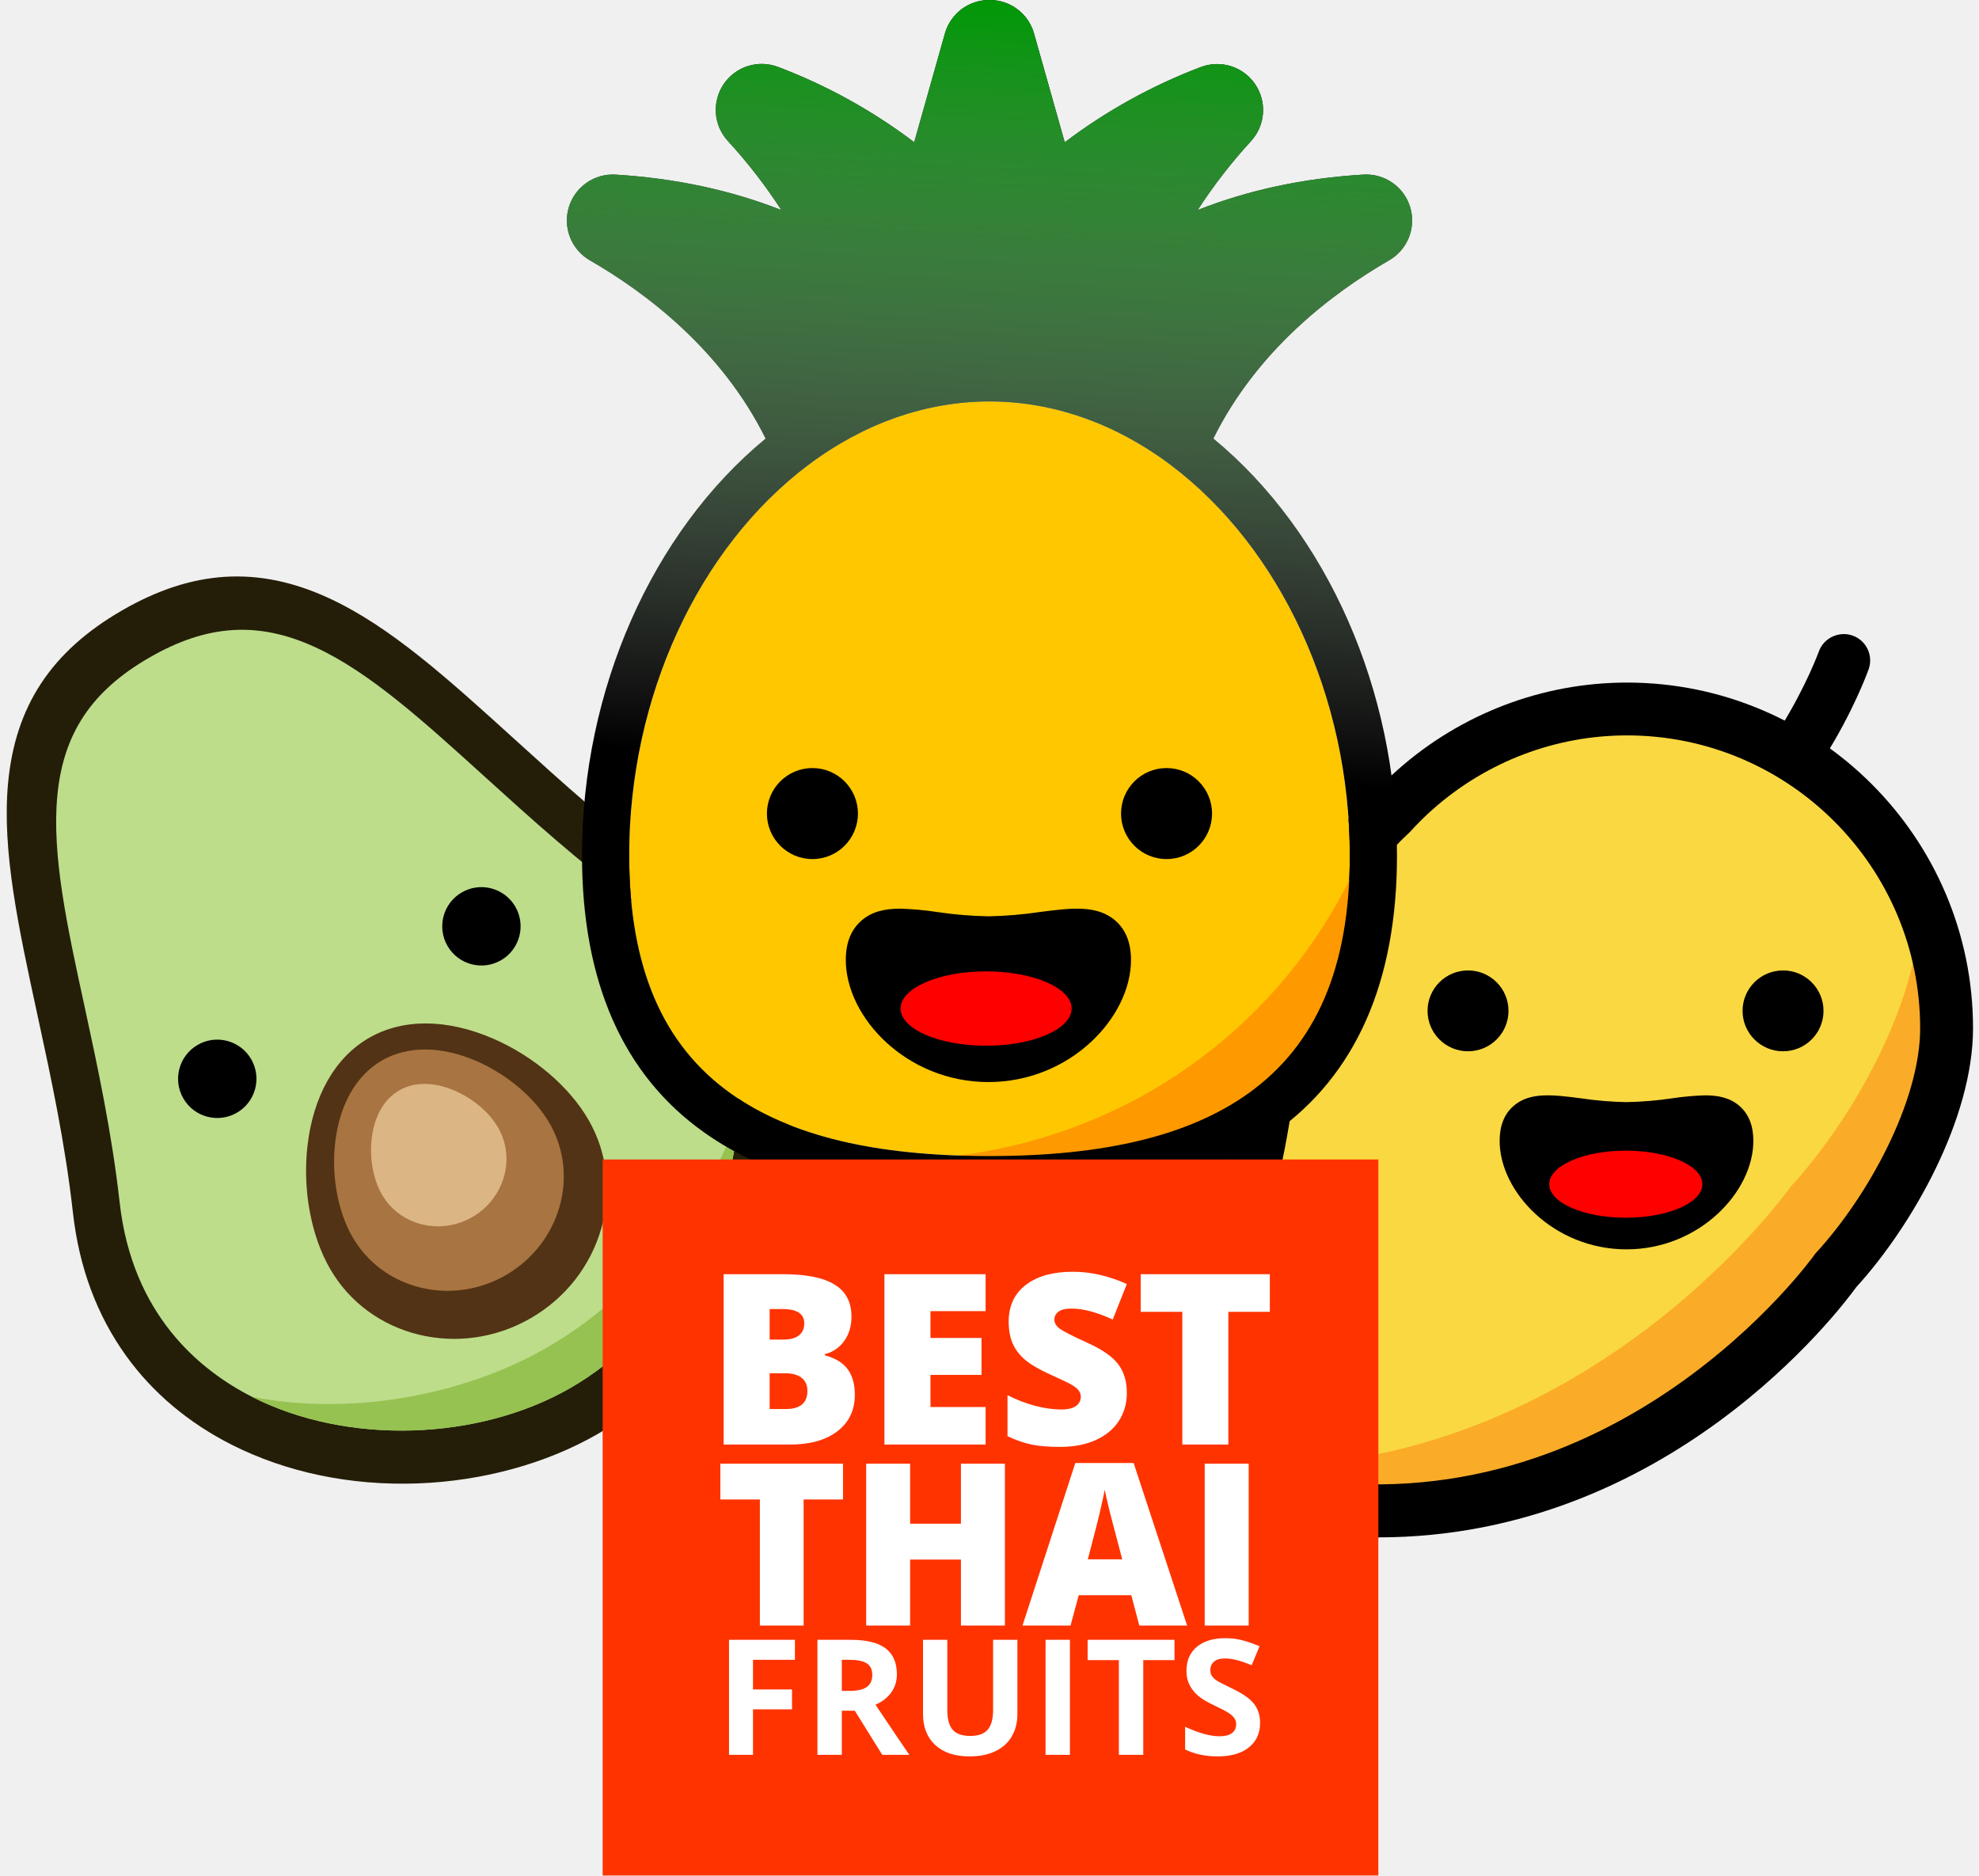
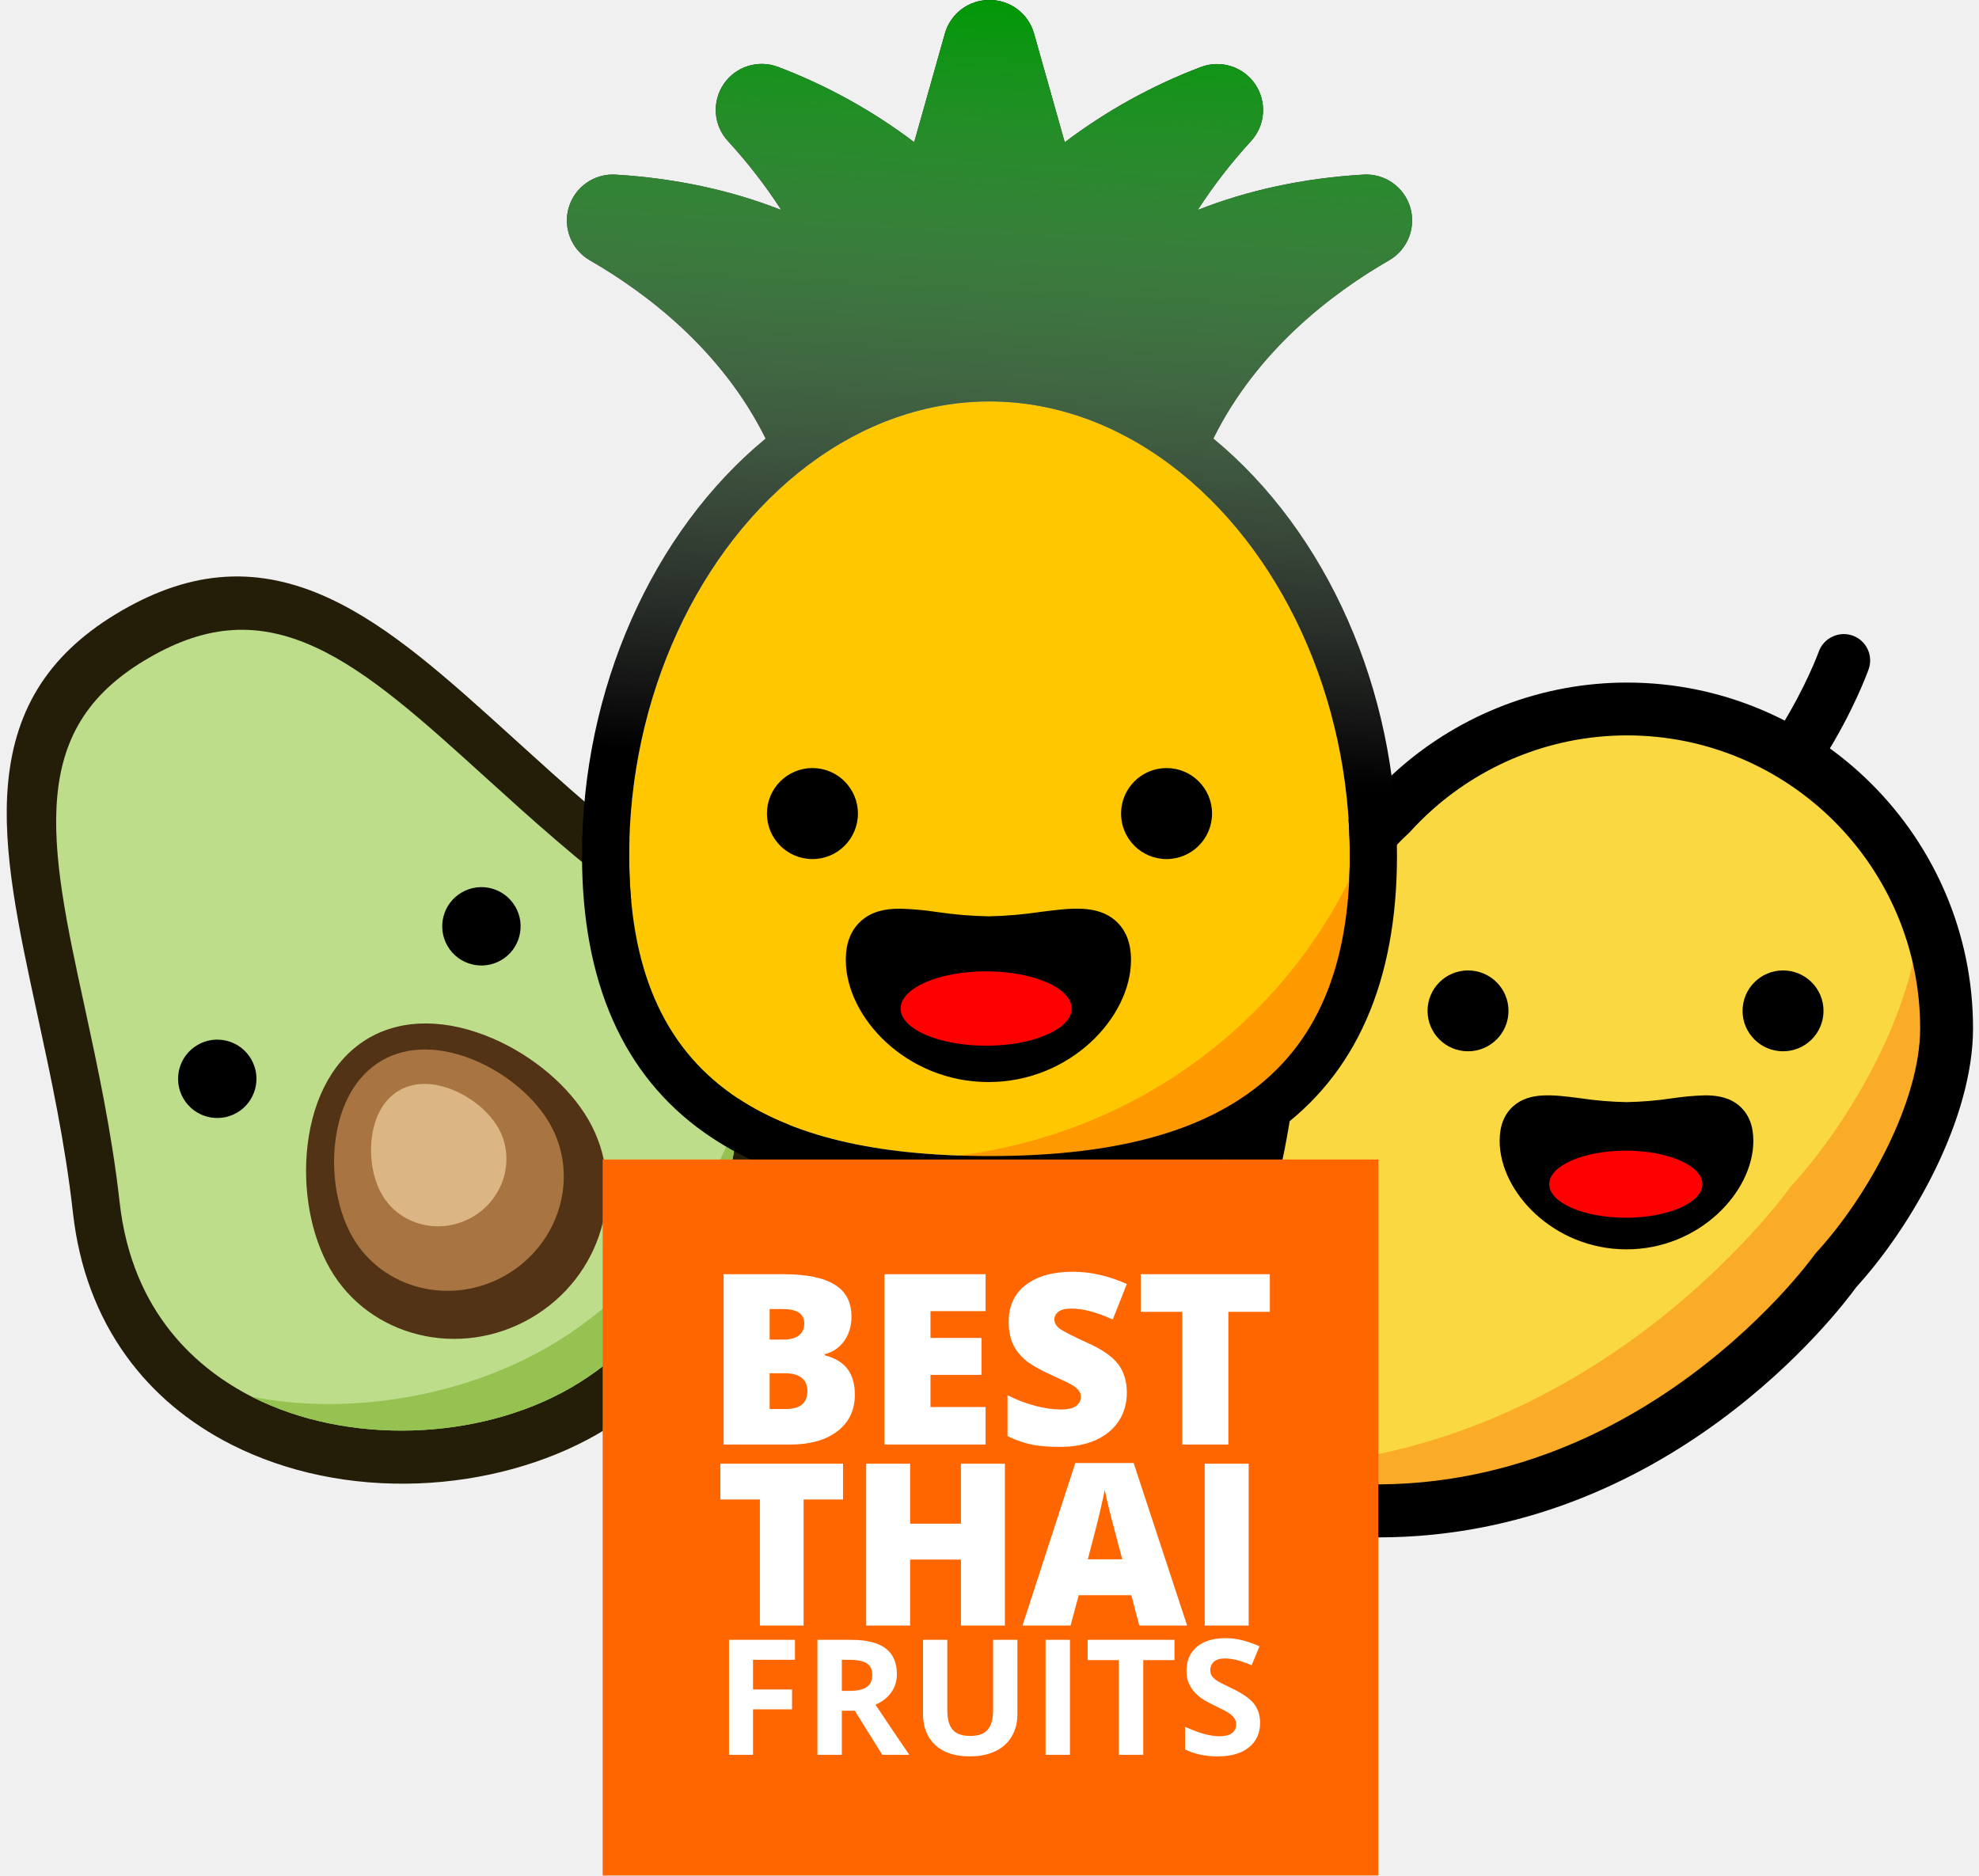
<svg xmlns="http://www.w3.org/2000/svg" width="995" height="943" viewBox="0 0 995 943" fill="none">
  <g clip-path="url(#clip0)">
    <g clip-path="url(#clip1)">
      <path fill-rule="evenodd" clip-rule="evenodd" d="M841.02 446.326C837.463 445.374 834.312 442.964 832.557 439.4C829.283 432.832 831.972 424.862 838.542 421.603C889.293 396.401 914.226 328.281 914.463 327.602C916.937 320.689 924.667 317.162 931.451 319.569C938.361 322.023 941.966 329.615 939.509 336.519C938.362 339.718 910.845 415.368 850.366 445.39C847.348 446.893 844.036 447.134 841.02 446.326Z" fill="black" />
      <path fill-rule="evenodd" clip-rule="evenodd" d="M978.709 517.039C978.709 428.367 906.765 356.481 818.02 356.481C777.23 356.481 740.122 371.78 711.785 396.8H711.772C707.253 400.798 702.973 405.047 698.919 409.523C621.565 480.984 649.809 587.73 611.797 625.512C565.557 671.475 570.887 743.268 648.108 755.991C820.346 784.384 922.98 638.766 922.98 638.766C949.256 610.174 978.709 558.899 978.709 517.039Z" fill="#FAD841" />
      <path fill-rule="evenodd" clip-rule="evenodd" d="M965.34 453.003C965.34 453.535 965.419 454.039 965.419 454.57C965.419 503.389 931.062 563.19 900.426 596.523C900.426 596.523 789.765 753.362 602.773 736.111C613.459 745.633 628.412 752.752 648.109 755.992C820.348 784.372 922.981 638.767 922.981 638.767C949.244 610.175 978.71 558.9 978.71 517.041C978.71 494.265 973.899 472.632 965.34 453.003Z" fill="#FAAC28" />
      <path fill-rule="evenodd" clip-rule="evenodd" d="M818.02 369.759C782.201 369.759 747.604 382.893 720.584 406.744C716.517 410.343 712.543 414.261 708.781 418.431C665.692 458.298 657.425 508.883 650.115 553.491C644.599 587.236 639.827 616.386 621.167 634.925C600.074 655.908 590.97 683.624 597.974 705.51C604.247 725.098 622.815 738.365 650.274 742.894C812.478 769.653 911.137 632.508 912.121 631.114C912.44 630.649 912.799 630.198 913.197 629.773C939.142 601.539 965.418 553.743 965.418 517.037C965.418 435.828 899.295 369.759 818.02 369.759ZM693.005 773C677.946 773 662.263 771.778 645.955 769.082C608.155 762.867 582.118 743.159 572.668 713.624C562.474 681.831 573.891 644.474 602.426 616.094C614.973 603.611 619.107 578.405 623.878 549.201C631.481 502.787 640.931 445.005 689.895 399.772C693.483 395.722 698.175 391.087 702.973 386.851C734.858 358.697 775.715 343.198 818.02 343.198C913.955 343.198 992 421.18 992 517.037C992 562.269 961.696 616.001 933.32 647.143C925 658.644 838.582 772.987 693.005 773Z" fill="black" />
      <path d="M738.09 528.59C749.329 528.59 758.439 519.489 758.439 508.263C758.439 497.038 749.329 487.937 738.09 487.937C726.852 487.937 717.741 497.038 717.741 508.263C717.741 519.489 726.852 528.59 738.09 528.59Z" fill="black" />
      <path d="M896.474 528.59C907.712 528.59 916.823 519.489 916.823 508.263C916.823 497.038 907.712 487.937 896.474 487.937C885.235 487.937 876.125 497.038 876.125 508.263C876.125 519.489 885.235 528.59 896.474 528.59Z" fill="black" />
      <path d="M817.767 628.177C781.267 628.177 753.988 599.378 753.988 573.626C753.988 566.049 756.319 560.159 760.908 556.134C769.136 548.905 781.004 550.444 794.749 552.225C802.372 553.364 810.061 554.008 817.767 554.153C825.473 554.008 833.162 553.364 840.785 552.225C846.259 551.391 851.78 550.894 857.315 550.739C864.056 550.739 869.974 552.014 874.626 556.134C879.278 560.254 881.547 566.049 881.547 573.626C881.547 599.378 854.267 628.177 817.767 628.177Z" fill="black" />
      <ellipse rx="38.504" ry="16.86" transform="matrix(-1 0 0 1 817.43 595.416)" fill="#FF0000" />
      <path d="M258.778 371.737C282.687 393.434 307.398 415.858 336.146 437.053C358.263 453.364 374.697 473.26 385.002 496.152C394.406 517.129 398.474 540.115 397.08 564.479C395.361 595.255 385.04 626.603 367.163 655.178C349.841 682.783 326.209 706.171 300.468 721.033C274.728 735.894 242.657 744.666 210.089 745.865C176.423 747.092 144.055 740.347 116.542 726.448C94.802 715.44 76.913 700.434 63.465 681.792C48.776 661.43 39.763 637.25 36.696 609.941C32.714 574.447 25.65 541.836 18.815 510.282L18.801 510.219C9.214 465.973 0.946 427.743 4.044 393.896C7.603 355.074 25.818 327.441 61.375 306.912C96.933 286.382 129.971 284.425 165.372 300.753C196.233 314.994 225.189 341.258 258.731 371.695L258.778 371.737Z" fill="#241E08" />
      <path d="M287.003 697.75C333.484 670.915 368.083 614.979 371.091 561.724C372.817 531.381 365.294 488.216 319.762 454.654C291.401 433.759 266.208 410.919 243.969 390.757L243.854 390.653C212.69 362.387 185.775 337.978 158.583 325.455C129.922 312.25 104.162 313.855 75.061 330.656C45.961 347.457 31.691 368.963 28.797 400.387C26.045 430.198 33.727 465.711 42.685 506.83L42.717 506.98C49.058 536.321 56.242 569.559 60.158 604.568C66.441 660.79 100.062 688.888 127.157 702.56C174.737 726.577 240.523 724.586 287.003 697.75Z" fill="#BDDD8B" />
      <path fill-rule="evenodd" clip-rule="evenodd" d="M371.128 561.053C355.627 606.932 319.219 652.023 275.254 677.407C231.304 702.781 174.039 711.766 126.581 702.267C126.773 702.365 126.965 702.463 127.157 702.559C174.736 726.576 240.523 724.585 287.003 697.75C333.484 670.915 368.083 614.979 371.091 561.724C371.104 561.501 371.116 561.277 371.128 561.053Z" fill="#96C251" />
      <path d="M154.587 576.186C157.464 551.053 168.436 531.726 185.488 521.881C202.54 512.036 224.744 512.165 248.008 522.249C268.337 531.094 286.223 546.34 295.862 563.035C315.683 597.366 302.638 642.131 266.845 662.796C231.052 683.461 185.803 672.353 165.982 638.021C156.343 621.326 152.078 598.205 154.587 576.186Z" fill="#523315" />
      <path d="M168.491 574.727C170.655 555.502 179.007 540.73 192.014 533.22C205.021 525.711 221.975 525.839 239.752 533.584C255.286 540.378 268.963 552.066 276.344 564.851C291.524 591.143 281.622 625.374 254.32 641.137C227.017 656.9 192.453 648.342 177.273 622.05C169.891 609.265 166.604 591.57 168.491 574.727Z" fill="#A87441" />
      <path d="M186.851 572.732C188.12 561.391 193.037 552.68 200.702 548.254C208.367 543.829 218.362 543.911 228.844 548.487C238.004 552.501 246.071 559.401 250.427 566.947C259.386 582.463 253.562 602.654 237.473 611.943C221.384 621.232 201.005 616.17 192.046 600.653C187.69 593.108 185.745 582.668 186.851 572.732Z" fill="#DBB684" />
      <path d="M119.09 559.495C128.514 554.054 131.742 542.004 126.302 532.58C120.861 523.157 108.811 519.928 99.387 525.369C89.963 530.809 86.734 542.86 92.175 552.283C97.616 561.707 109.666 564.936 119.09 559.495Z" fill="black" />
      <path d="M251.898 482.818C261.322 477.377 264.551 465.327 259.11 455.904C253.669 446.48 241.619 443.251 232.195 448.692C222.772 454.133 219.543 466.183 224.984 475.606C230.424 485.03 242.475 488.259 251.898 482.818Z" fill="black" />
      <path fill-rule="evenodd" clip-rule="evenodd" d="M367.855 550.124C333.193 525.616 316.341 486.362 316.341 430.121C316.341 350.723 350.909 275.466 406.574 233.65L406.752 233.531C434.406 212.807 465.784 201.846 497.494 201.846C529.204 201.846 560.582 212.807 588.236 233.531L588.462 233.686C644.102 275.514 678.646 350.747 678.646 430.121C678.646 486.362 661.795 525.616 627.133 550.124C597.486 571.085 555.079 581.276 497.494 581.276C439.908 581.276 397.502 571.085 367.855 550.124Z" fill="#FFC700" />
      <path fill-rule="evenodd" clip-rule="evenodd" d="M691.377 411.312C691.773 415.921 691.975 420.579 691.975 425.281C691.975 458.641 681.801 489.835 664.125 516.426C659.876 530.367 648.127 543.141 630.903 553.781C596.33 583.339 549.825 601.442 498.68 601.442C464.143 601.442 431.722 593.188 403.662 578.725C439.945 585.489 478.396 584.438 516.59 574.204C601.929 551.338 665.454 488.133 691.377 411.312Z" fill="#FF9900" />
      <path d="M296.514 130.87C292.009 128.256 288.52 124.197 286.61 119.35C284.7 114.504 284.483 109.154 285.993 104.169C287.503 99.183 290.651 94.853 294.929 91.882C299.206 88.91 304.361 87.471 309.558 87.797C339.549 89.624 367.417 95.602 392.818 105.591C384.832 93.252 375.815 81.613 365.863 70.797C362.364 66.941 360.269 62.016 359.917 56.819C359.566 51.623 360.979 46.46 363.926 42.167C366.874 37.874 371.185 34.703 376.159 33.167C381.134 31.63 386.482 31.819 391.336 33.703C415.786 42.984 438.787 55.711 459.641 71.497L475.058 16.929C476.416 12.032 479.351 7.719 483.407 4.659C487.463 1.599 492.414 -0.038 497.494 0.001C502.578 -0.033 507.532 1.613 511.586 4.682C515.641 7.751 518.569 12.072 519.919 16.976L535.335 71.545C556.189 55.758 579.19 43.032 603.641 33.75C608.488 31.882 613.822 31.701 618.785 33.237C623.747 34.774 628.047 37.937 630.991 42.218C633.936 46.498 635.353 51.647 635.015 56.832C634.676 62.017 632.601 66.936 629.125 70.797C619.182 81.61 610.173 93.245 602.194 105.579C627.595 95.555 655.463 89.576 685.442 87.785C690.639 87.459 695.794 88.898 700.071 91.87C704.349 94.842 707.497 99.171 709.007 104.157C710.517 109.142 710.3 114.492 708.39 119.338C706.48 124.185 702.99 128.244 698.486 130.858C669.859 147.348 632.078 176.02 610.056 220.517C667.215 267.624 702.376 346.938 702.376 430.108C702.376 493.728 681.671 540.609 640.829 569.483C607.032 593.386 560.143 605 497.494 605C434.845 605 387.956 593.386 354.171 569.495C313.329 540.621 292.624 493.739 292.624 430.12C292.624 346.95 327.785 267.6 384.944 220.529C362.91 176.032 325.141 147.36 296.514 130.87ZM316.342 430.12C316.342 486.361 333.193 525.615 367.855 550.123C397.502 571.084 439.909 581.275 497.494 581.275C555.08 581.275 597.486 571.084 627.133 550.123C661.795 525.615 678.647 486.361 678.647 430.12C678.647 350.746 644.102 275.513 588.462 233.685L588.236 233.53C560.582 212.806 529.204 201.845 497.494 201.845C465.784 201.845 434.406 212.806 406.752 233.53L406.574 233.649C350.909 275.465 316.342 350.722 316.342 430.12Z" fill="black" />
      <path d="M296.514 130.87C292.009 128.256 288.52 124.197 286.61 119.35C284.7 114.504 284.483 109.154 285.993 104.169C287.503 99.183 290.651 94.853 294.929 91.882C299.206 88.91 304.361 87.471 309.558 87.797C339.549 89.624 367.417 95.602 392.818 105.591C384.832 93.252 375.815 81.613 365.863 70.797C362.364 66.941 360.269 62.016 359.917 56.819C359.566 51.623 360.979 46.46 363.926 42.167C366.874 37.874 371.185 34.703 376.159 33.167C381.134 31.63 386.482 31.819 391.336 33.703C415.786 42.984 438.787 55.711 459.641 71.497L475.058 16.929C476.416 12.032 479.351 7.719 483.407 4.659C487.463 1.599 492.414 -0.038 497.494 0.001C502.578 -0.033 507.532 1.613 511.586 4.682C515.641 7.751 518.569 12.072 519.919 16.976L535.335 71.545C556.189 55.758 579.19 43.032 603.641 33.75C608.488 31.882 613.822 31.701 618.785 33.237C623.747 34.774 628.047 37.937 630.991 42.218C633.936 46.498 635.353 51.647 635.015 56.832C634.676 62.017 632.601 66.936 629.125 70.797C619.182 81.61 610.173 93.245 602.194 105.579C627.595 95.555 655.463 89.576 685.442 87.785C690.639 87.459 695.794 88.898 700.071 91.87C704.349 94.842 707.497 99.171 709.007 104.157C710.517 109.142 710.3 114.492 708.39 119.338C706.48 124.185 702.99 128.244 698.486 130.858C669.859 147.348 632.078 176.02 610.056 220.517C667.215 267.624 702.376 346.938 702.376 430.108C702.376 493.728 681.671 540.609 640.829 569.483C607.032 593.386 560.143 605 497.494 605C434.845 605 387.956 593.386 354.171 569.495C313.329 540.621 292.624 493.739 292.624 430.12C292.624 346.95 327.785 267.6 384.944 220.529C362.91 176.032 325.141 147.36 296.514 130.87ZM316.342 430.12C316.342 486.361 333.193 525.615 367.855 550.123C397.502 571.084 439.909 581.275 497.494 581.275C555.08 581.275 597.486 571.084 627.133 550.123C661.795 525.615 678.647 486.361 678.647 430.12C678.647 350.746 644.102 275.513 588.462 233.685L588.236 233.53C560.582 212.806 529.204 201.845 497.494 201.845C465.784 201.845 434.406 212.806 406.752 233.53L406.574 233.649C350.909 275.465 316.342 350.722 316.342 430.12Z" fill="url(#paint0_linear)" />
      <path d="M586.517 431.945C573.884 431.945 563.643 421.7 563.643 409.062C563.643 396.425 573.884 386.18 586.517 386.18C599.151 386.18 609.392 396.425 609.392 409.062C609.392 421.7 599.151 431.945 586.517 431.945Z" fill="black" />
      <path d="M408.472 431.945C395.839 431.945 385.597 421.7 385.597 409.062C385.597 396.425 395.839 386.18 408.472 386.18C421.105 386.18 431.347 396.425 431.347 409.062C431.347 421.7 421.105 431.945 408.472 431.945Z" fill="black" />
      <path d="M496.948 544.061C537.979 544.061 568.646 511.64 568.646 482.648C568.646 474.118 566.025 467.487 560.866 462.956C551.617 454.818 538.276 456.55 522.824 458.555C514.255 459.837 505.611 460.562 496.948 460.725C488.285 460.562 479.642 459.837 471.073 458.555C464.919 457.616 458.713 457.057 452.49 456.882C444.913 456.882 438.26 458.317 433.03 462.956C427.801 467.594 425.251 474.118 425.251 482.648C425.251 511.64 455.918 544.061 496.948 544.061Z" fill="black" />
      <ellipse rx="42.994" ry="18.692" transform="matrix(-1 0 0 1 495.799 507.095)" fill="#FF0000" />
    </g>
-     <rect x="303" y="583" width="390" height="360" fill="#FF3300" />
+     <rect x="303" y="583" width="390" height="360" fill="#FF6600" />
    <path d="M363.82 640.669H393.703C405.344 640.669 413.977 642.407 419.602 645.884C425.266 649.322 428.098 654.693 428.098 661.997C428.098 666.802 426.867 670.904 424.406 674.302C421.945 677.7 418.703 679.888 414.68 680.864V681.45C419.992 682.857 423.84 685.2 426.223 688.482C428.605 691.763 429.797 696.021 429.797 701.255C429.797 709.029 426.867 715.161 421.008 719.654C415.188 724.107 407.238 726.333 397.16 726.333H363.82V640.669ZM386.965 673.54H393.938C397.258 673.54 399.816 672.857 401.613 671.489C403.449 670.122 404.367 668.091 404.367 665.396C404.367 660.591 400.734 658.189 393.469 658.189H386.965V673.54ZM386.965 690.474V708.462H395.109C402.336 708.462 405.949 705.415 405.949 699.322C405.949 696.47 404.973 694.282 403.02 692.759C401.105 691.236 398.313 690.474 394.641 690.474H386.965ZM495.539 726.333H444.68V640.669H495.539V659.243H467.824V672.72H493.488V691.294H467.824V707.466H495.539V726.333ZM566.555 700.318C566.555 705.63 565.207 710.357 562.512 714.497C559.816 718.599 555.93 721.802 550.852 724.107C545.773 726.372 539.816 727.505 532.981 727.505C527.277 727.505 522.492 727.115 518.625 726.333C514.758 725.513 510.734 724.107 506.555 722.115V701.49C510.969 703.755 515.559 705.532 520.324 706.822C525.09 708.072 529.465 708.697 533.449 708.697C536.887 708.697 539.406 708.111 541.008 706.939C542.609 705.728 543.41 704.185 543.41 702.31C543.41 701.138 543.078 700.122 542.414 699.263C541.789 698.365 540.754 697.466 539.309 696.568C537.902 695.669 534.113 693.833 527.941 691.06C522.356 688.521 518.156 686.06 515.344 683.677C512.57 681.294 510.5 678.56 509.133 675.474C507.805 672.388 507.141 668.736 507.141 664.517C507.141 656.626 510.012 650.474 515.754 646.06C521.496 641.646 529.387 639.439 539.426 639.439C548.293 639.439 557.336 641.489 566.555 645.591L559.465 663.462C551.457 659.79 544.543 657.954 538.723 657.954C535.715 657.954 533.527 658.482 532.16 659.536C530.793 660.591 530.109 661.9 530.109 663.462C530.109 665.142 530.969 666.646 532.688 667.974C534.445 669.302 539.172 671.724 546.867 675.239C554.25 678.56 559.367 682.134 562.219 685.962C565.109 689.751 566.555 694.536 566.555 700.318ZM617.59 726.333H594.445V659.595H573.527V640.669H638.449V659.595H617.59V726.333ZM404.039 817.333H382.052V753.932H362.18V735.952H423.855V753.932H404.039V817.333ZM505.236 817.333H483.138V784.157H457.588V817.333H435.489V735.952H457.588V766.122H483.138V735.952H505.236V817.333ZM572.813 817.333L568.805 802.081H542.364L538.245 817.333H514.087L540.639 735.618H569.974L596.859 817.333H572.813ZM564.24 784.046L560.733 770.687C559.917 767.718 558.915 763.877 557.728 759.164C556.577 754.451 555.816 751.074 555.445 749.033C555.111 750.926 554.443 754.043 553.441 758.385C552.477 762.727 550.306 771.281 546.929 784.046H564.24ZM605.71 817.333V735.952H627.809V817.333H605.71ZM378.596 882.333H366.533V824.51H399.677V834.556H378.596V849.467H398.213V859.473H378.596V882.333ZM423.249 850.178H427.204C431.08 850.178 433.941 849.532 435.787 848.24C437.632 846.948 438.555 844.918 438.555 842.15C438.555 839.407 437.606 837.456 435.708 836.296C433.835 835.136 430.922 834.556 426.967 834.556H423.249V850.178ZM423.249 860.145V882.333H410.988V824.51H427.837C435.694 824.51 441.508 825.947 445.279 828.821C449.049 831.669 450.935 836.006 450.935 841.833C450.935 845.235 449.999 848.267 448.126 850.93C446.254 853.567 443.605 855.636 440.177 857.139C448.878 870.138 454.547 878.536 457.184 882.333H443.578L429.775 860.145H423.249ZM511.526 824.51V861.925C511.526 866.197 510.564 869.941 508.639 873.157C506.741 876.374 503.985 878.84 500.373 880.553C496.761 882.267 492.489 883.124 487.559 883.124C480.123 883.124 474.349 881.226 470.235 877.429C466.122 873.606 464.065 868.385 464.065 861.767V824.51H476.287V859.908C476.287 864.364 477.183 867.634 478.976 869.717C480.769 871.8 483.735 872.841 487.875 872.841C491.883 872.841 494.783 871.8 496.576 869.717C498.396 867.607 499.305 864.311 499.305 859.829V824.51H511.526ZM525.686 882.333V824.51H537.946V882.333H525.686ZM574.808 882.333H562.547V834.714H546.845V824.51H590.509V834.714H574.808V882.333ZM633.541 866.276C633.541 871.496 631.655 875.61 627.885 878.615C624.141 881.621 618.92 883.124 612.223 883.124C606.053 883.124 600.595 881.964 595.849 879.644V868.253C599.751 869.993 603.047 871.219 605.736 871.931C608.452 872.643 610.931 872.999 613.172 872.999C615.861 872.999 617.918 872.485 619.342 871.457C620.792 870.428 621.517 868.899 621.517 866.869C621.517 865.735 621.201 864.733 620.568 863.863C619.935 862.967 618.999 862.11 617.76 861.292C616.547 860.475 614.055 859.17 610.285 857.377C606.751 855.716 604.102 854.12 602.335 852.591C600.568 851.062 599.158 849.282 598.103 847.252C597.048 845.221 596.521 842.848 596.521 840.133C596.521 835.017 598.248 830.996 601.702 828.07C605.183 825.143 609.981 823.679 616.099 823.679C619.105 823.679 621.965 824.035 624.681 824.747C627.423 825.459 630.284 826.461 633.264 827.753L629.309 837.285C626.224 836.019 623.666 835.136 621.636 834.635C619.632 834.134 617.654 833.884 615.703 833.884C613.383 833.884 611.603 834.424 610.364 835.505C609.125 836.586 608.505 837.997 608.505 839.737C608.505 840.818 608.755 841.767 609.256 842.585C609.757 843.376 610.548 844.154 611.629 844.918C612.737 845.656 615.334 847.001 619.421 848.952C624.826 851.536 628.531 854.134 630.535 856.744C632.539 859.328 633.541 862.505 633.541 866.276Z" fill="white" />
  </g>
  <defs>
    <linearGradient id="paint0_linear" x1="497.5" y1="8.48833e-07" x2="477.227" y2="385.036" gradientUnits="userSpaceOnUse">
      <stop stop-color="#009806" />
      <stop offset="1" stop-color="white" stop-opacity="0" />
    </linearGradient>
    <clipPath id="clip0">
      <path d="M0 0H995V943H0V0Z" fill="white" />
    </clipPath>
    <clipPath id="clip1">
      <rect x="-2" y="-20" width="1000" height="897.196" fill="white" />
    </clipPath>
  </defs>
</svg>
